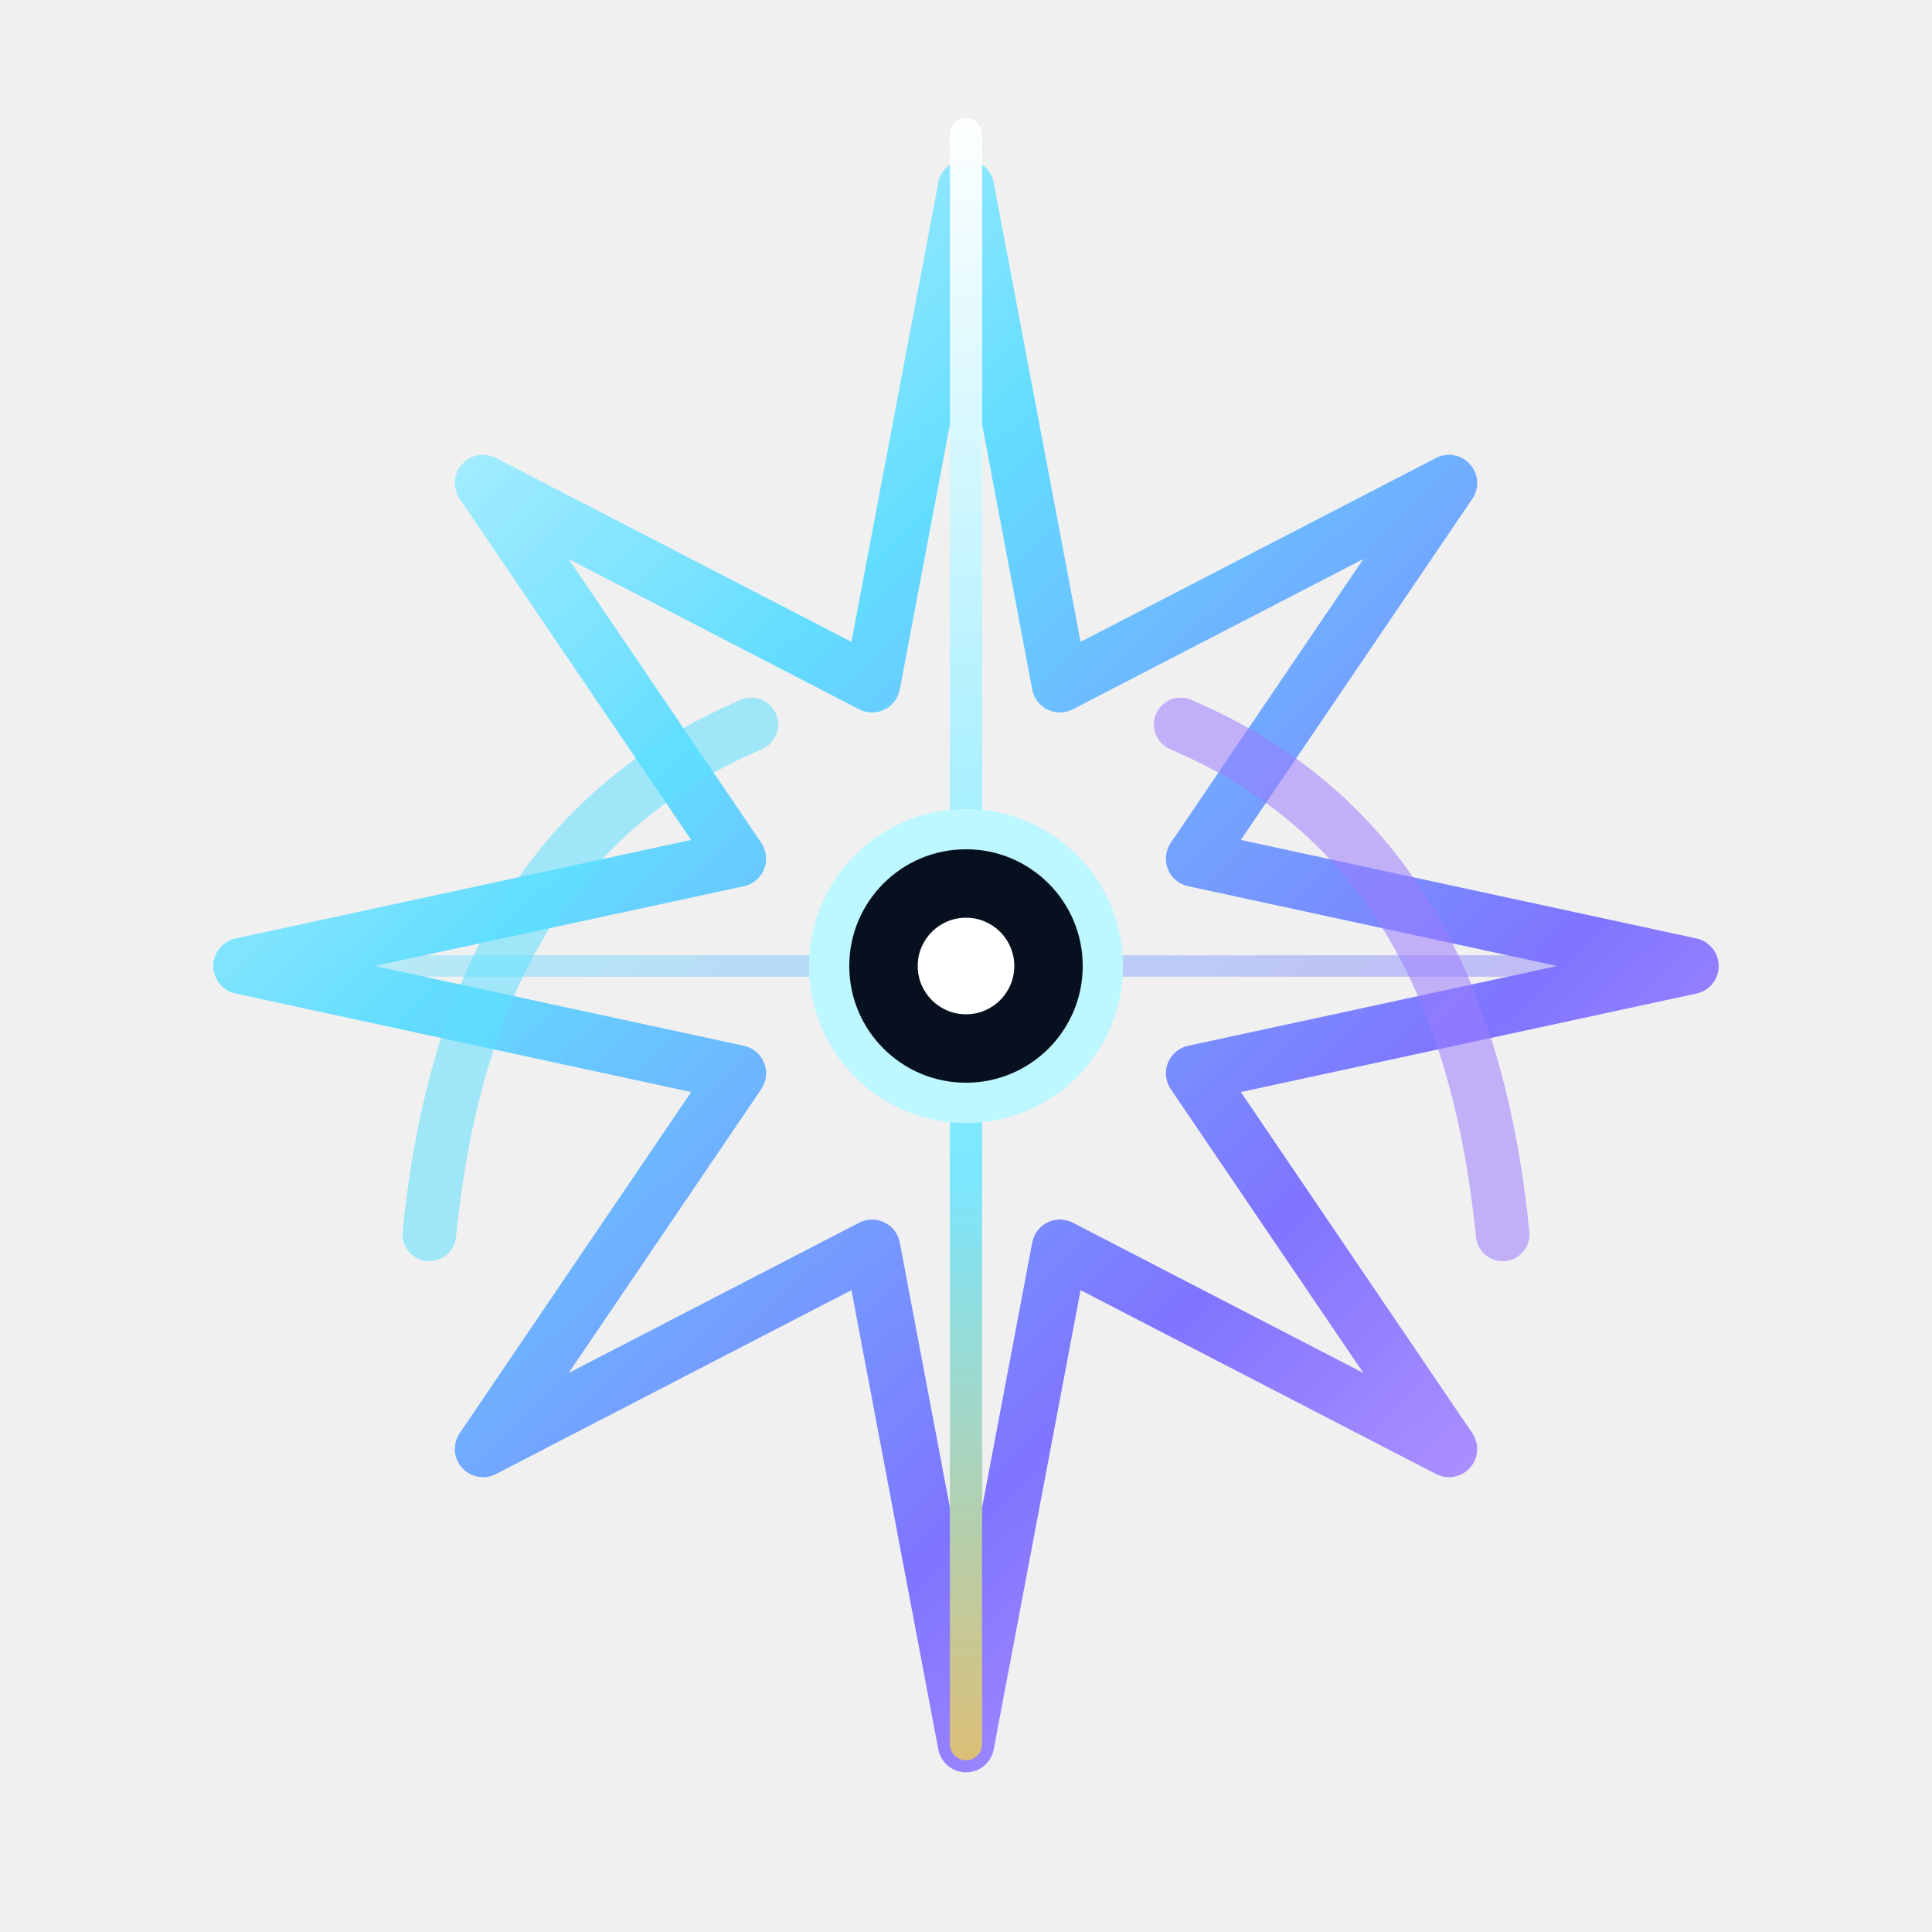
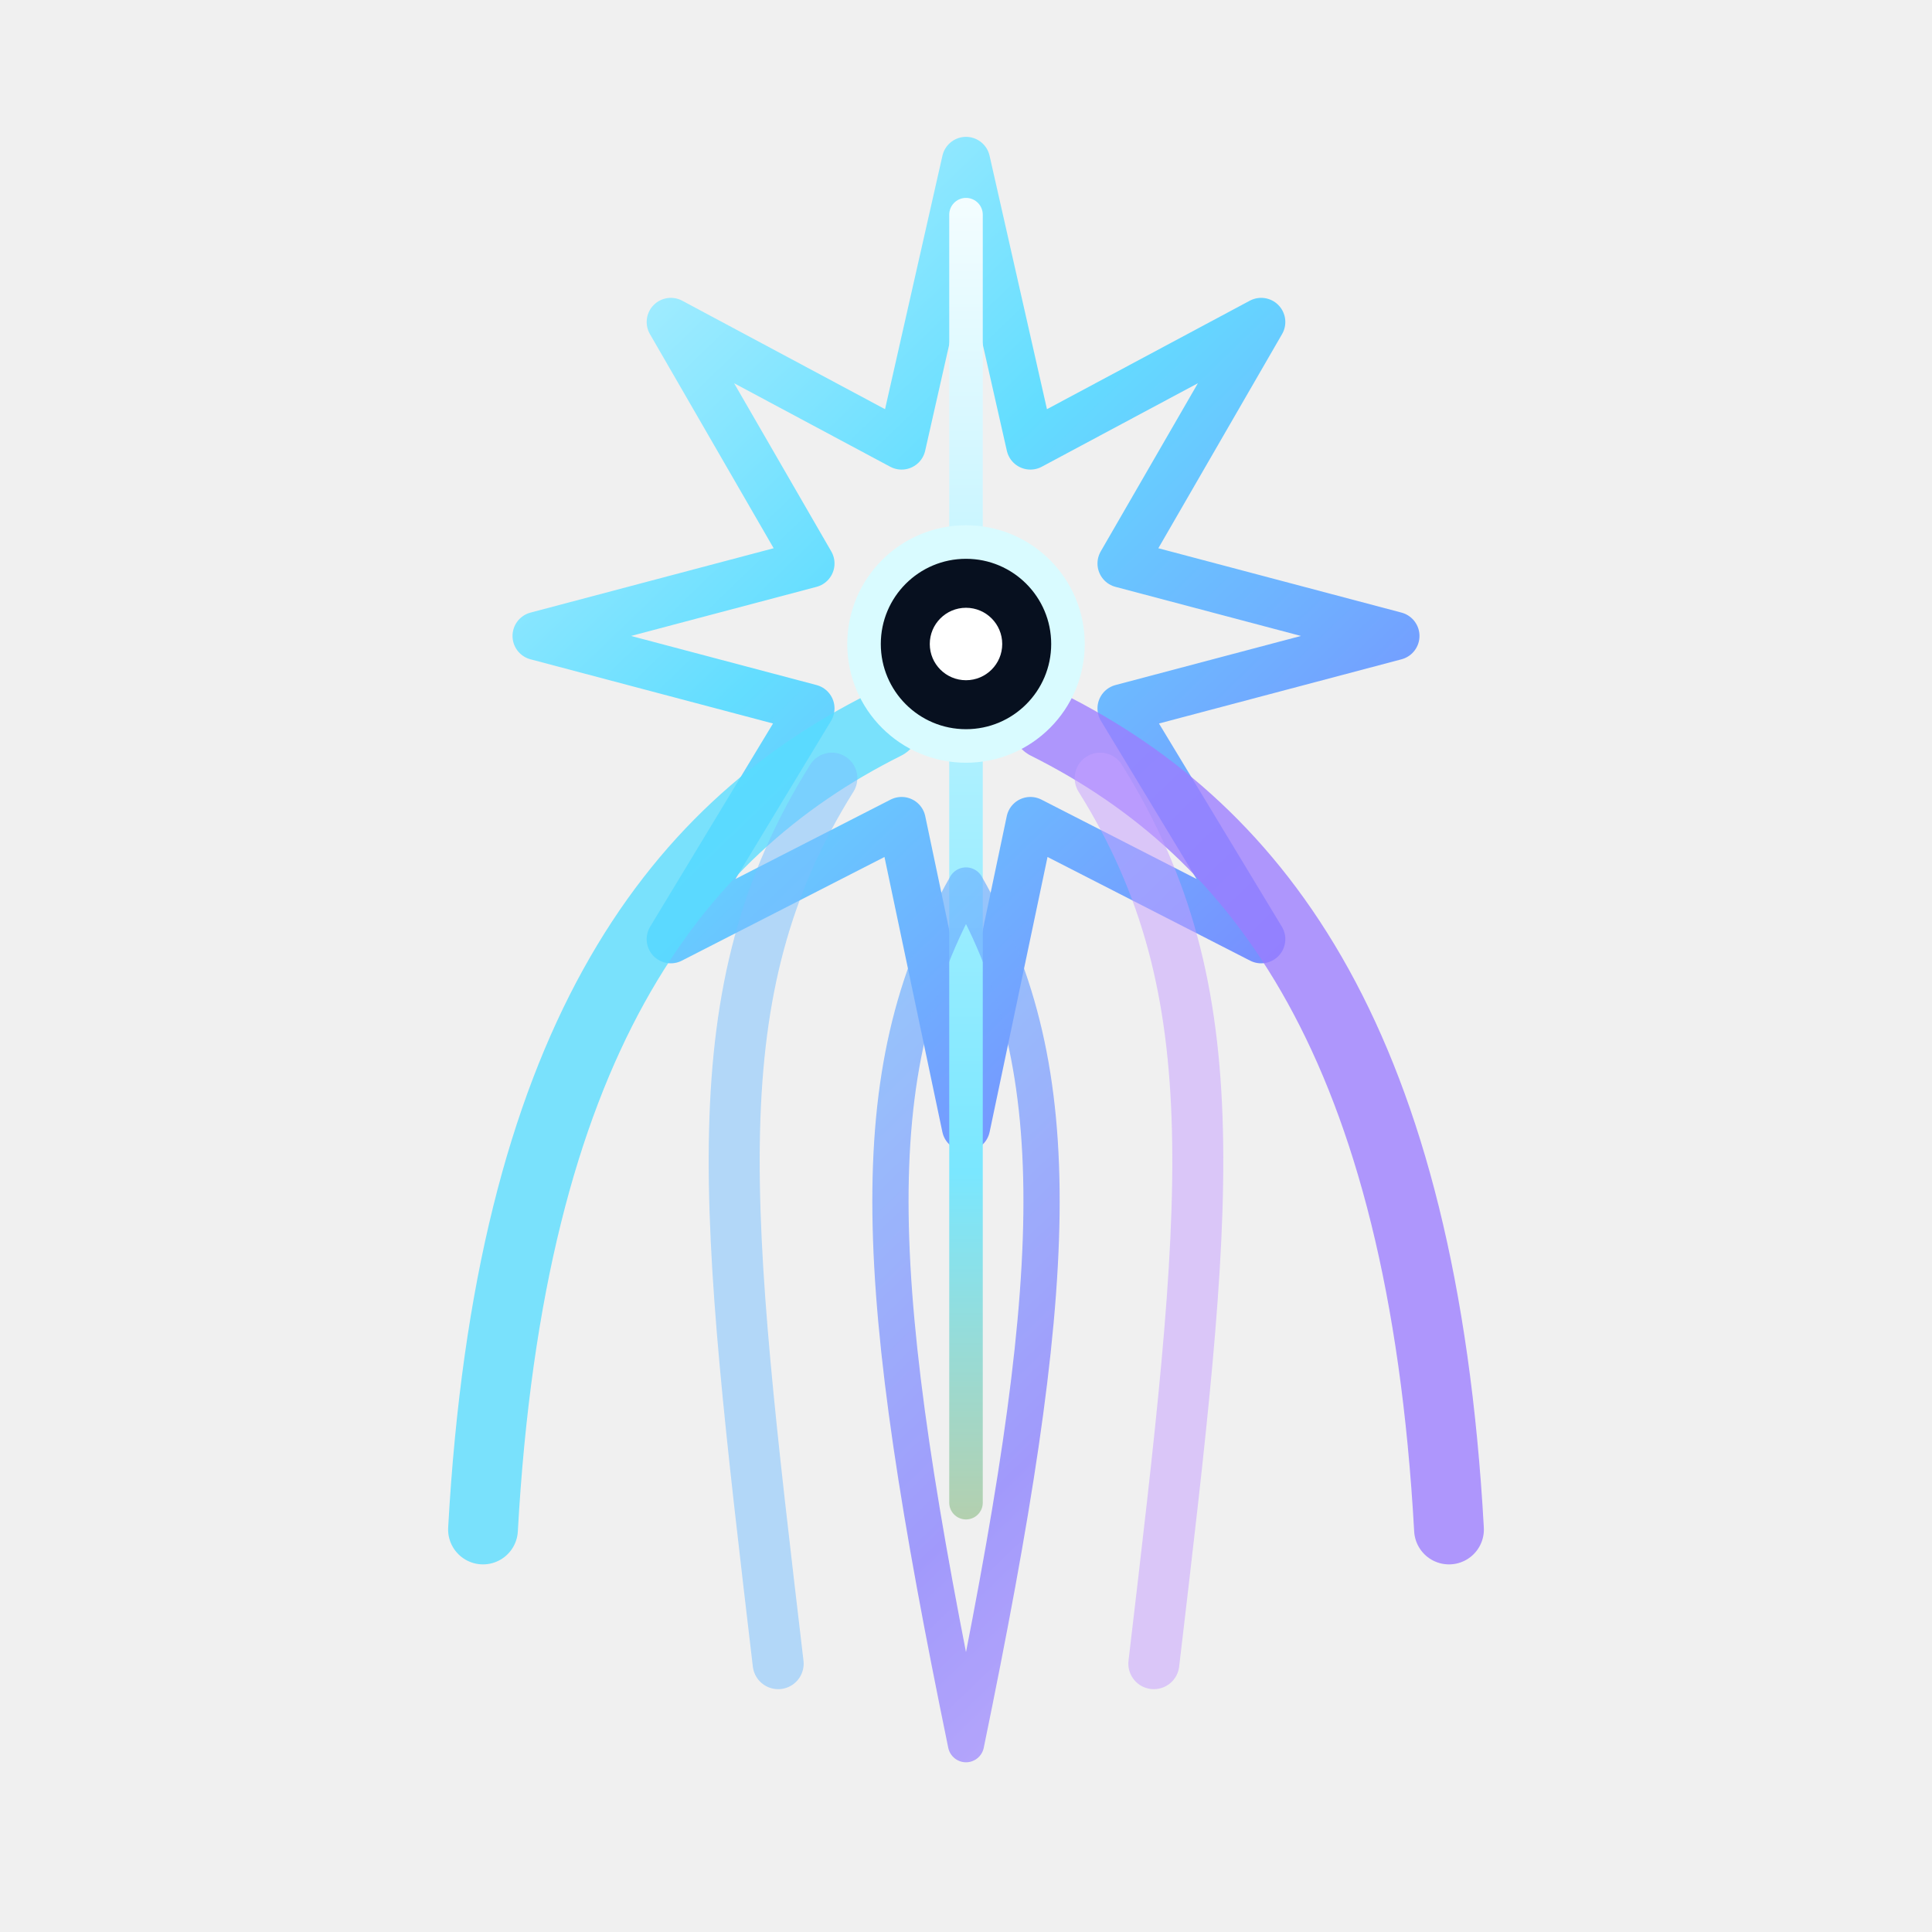
<svg xmlns="http://www.w3.org/2000/svg" viewBox="0 0 72 72" role="img" aria-labelledby="title desc">
  <defs>
    <linearGradient id="main" x1="8" y1="8" x2="62" y2="64" gradientUnits="userSpaceOnUse">
      <stop offset="0" stop-color="#dffbff" />
      <stop offset=".34" stop-color="#63ddff" />
      <stop offset=".7" stop-color="#7f74ff" />
      <stop offset="1" stop-color="#d7a9ff" />
    </linearGradient>
    <linearGradient id="gold" x1="36" y1="4" x2="36" y2="68" gradientUnits="userSpaceOnUse">
      <stop stop-color="#fff" />
      <stop offset=".62" stop-color="#7ae7ff" />
      <stop offset="1" stop-color="#e6bb68" />
    </linearGradient>
  </defs>
  <g fill="none" stroke-linecap="round" stroke-linejoin="round">
-     <path d="M36 7 39.5 25.5 54 18 44.5 32 63 36 44.5 40 54 54 39.5 46.5 36 65 32.5 46.5 18 54 27.5 40 9 36 27.5 32 18 18 32.5 25.5Z" stroke="url(#main)" stroke-width="2.1" />
-     <path d="M36 5v60" stroke="url(#gold)" stroke-width="1.2" />
-     <path d="M14 36h44" stroke="url(#main)" stroke-width=".8" opacity=".42" />
-     <path d="M28 27c-7 3-11 9-12 19" stroke="#5de0ff" stroke-width="2" opacity=".55" />
-     <path d="M44 27c7 3 11 9 12 19" stroke="#9a7cff" stroke-width="2" opacity=".55" />
+     <path d="M36 6 38.4 16.6 47 12 41.8 21 52 23.7 41.8 26.4 47 35 38.4 30.6 36 42 33.6 30.6 25 35 30.2 26.4 20 23.7 30.2 21 25 12 33.6 16.6Z" stroke="url(#main)" stroke-width="1.8" />
+     <path d="M36 8v48" stroke="url(#gold)" stroke-width="1.25" />
+     <path d="M33 27C25 31 19 39 18 57" stroke="#57ddff" stroke-width="2.6" opacity=".78" />
+     <path d="M39 27C47 31 53 39 54 57" stroke="#9b7cff" stroke-width="2.6" opacity=".78" />
+     <path d="M31 29C26 37 27 45 29 62" stroke="#78bfff" stroke-width="1.9" opacity=".52" />
+     <path d="M41 29C46 37 45 45 43 62" stroke="#c69fff" stroke-width="1.9" opacity=".52" />
+     <path d="M36 33C32 40 32.5 48 36 65 39.5 48 40 40 36 33Z" stroke="url(#main)" stroke-width="1.35" opacity=".7" />
  </g>
-   <circle cx="36" cy="36" r="5.1" fill="#07101f" stroke="#bdf7ff" stroke-width="1.5" />
-   <circle cx="36" cy="36" r="1.8" fill="#fff" />
+   <circle cx="36" cy="24" r="3.8" fill="#07101f" stroke="#d9fbff" stroke-width="1.25" />
+   <circle cx="36" cy="24" r="1.35" fill="#fff" />
</svg>
